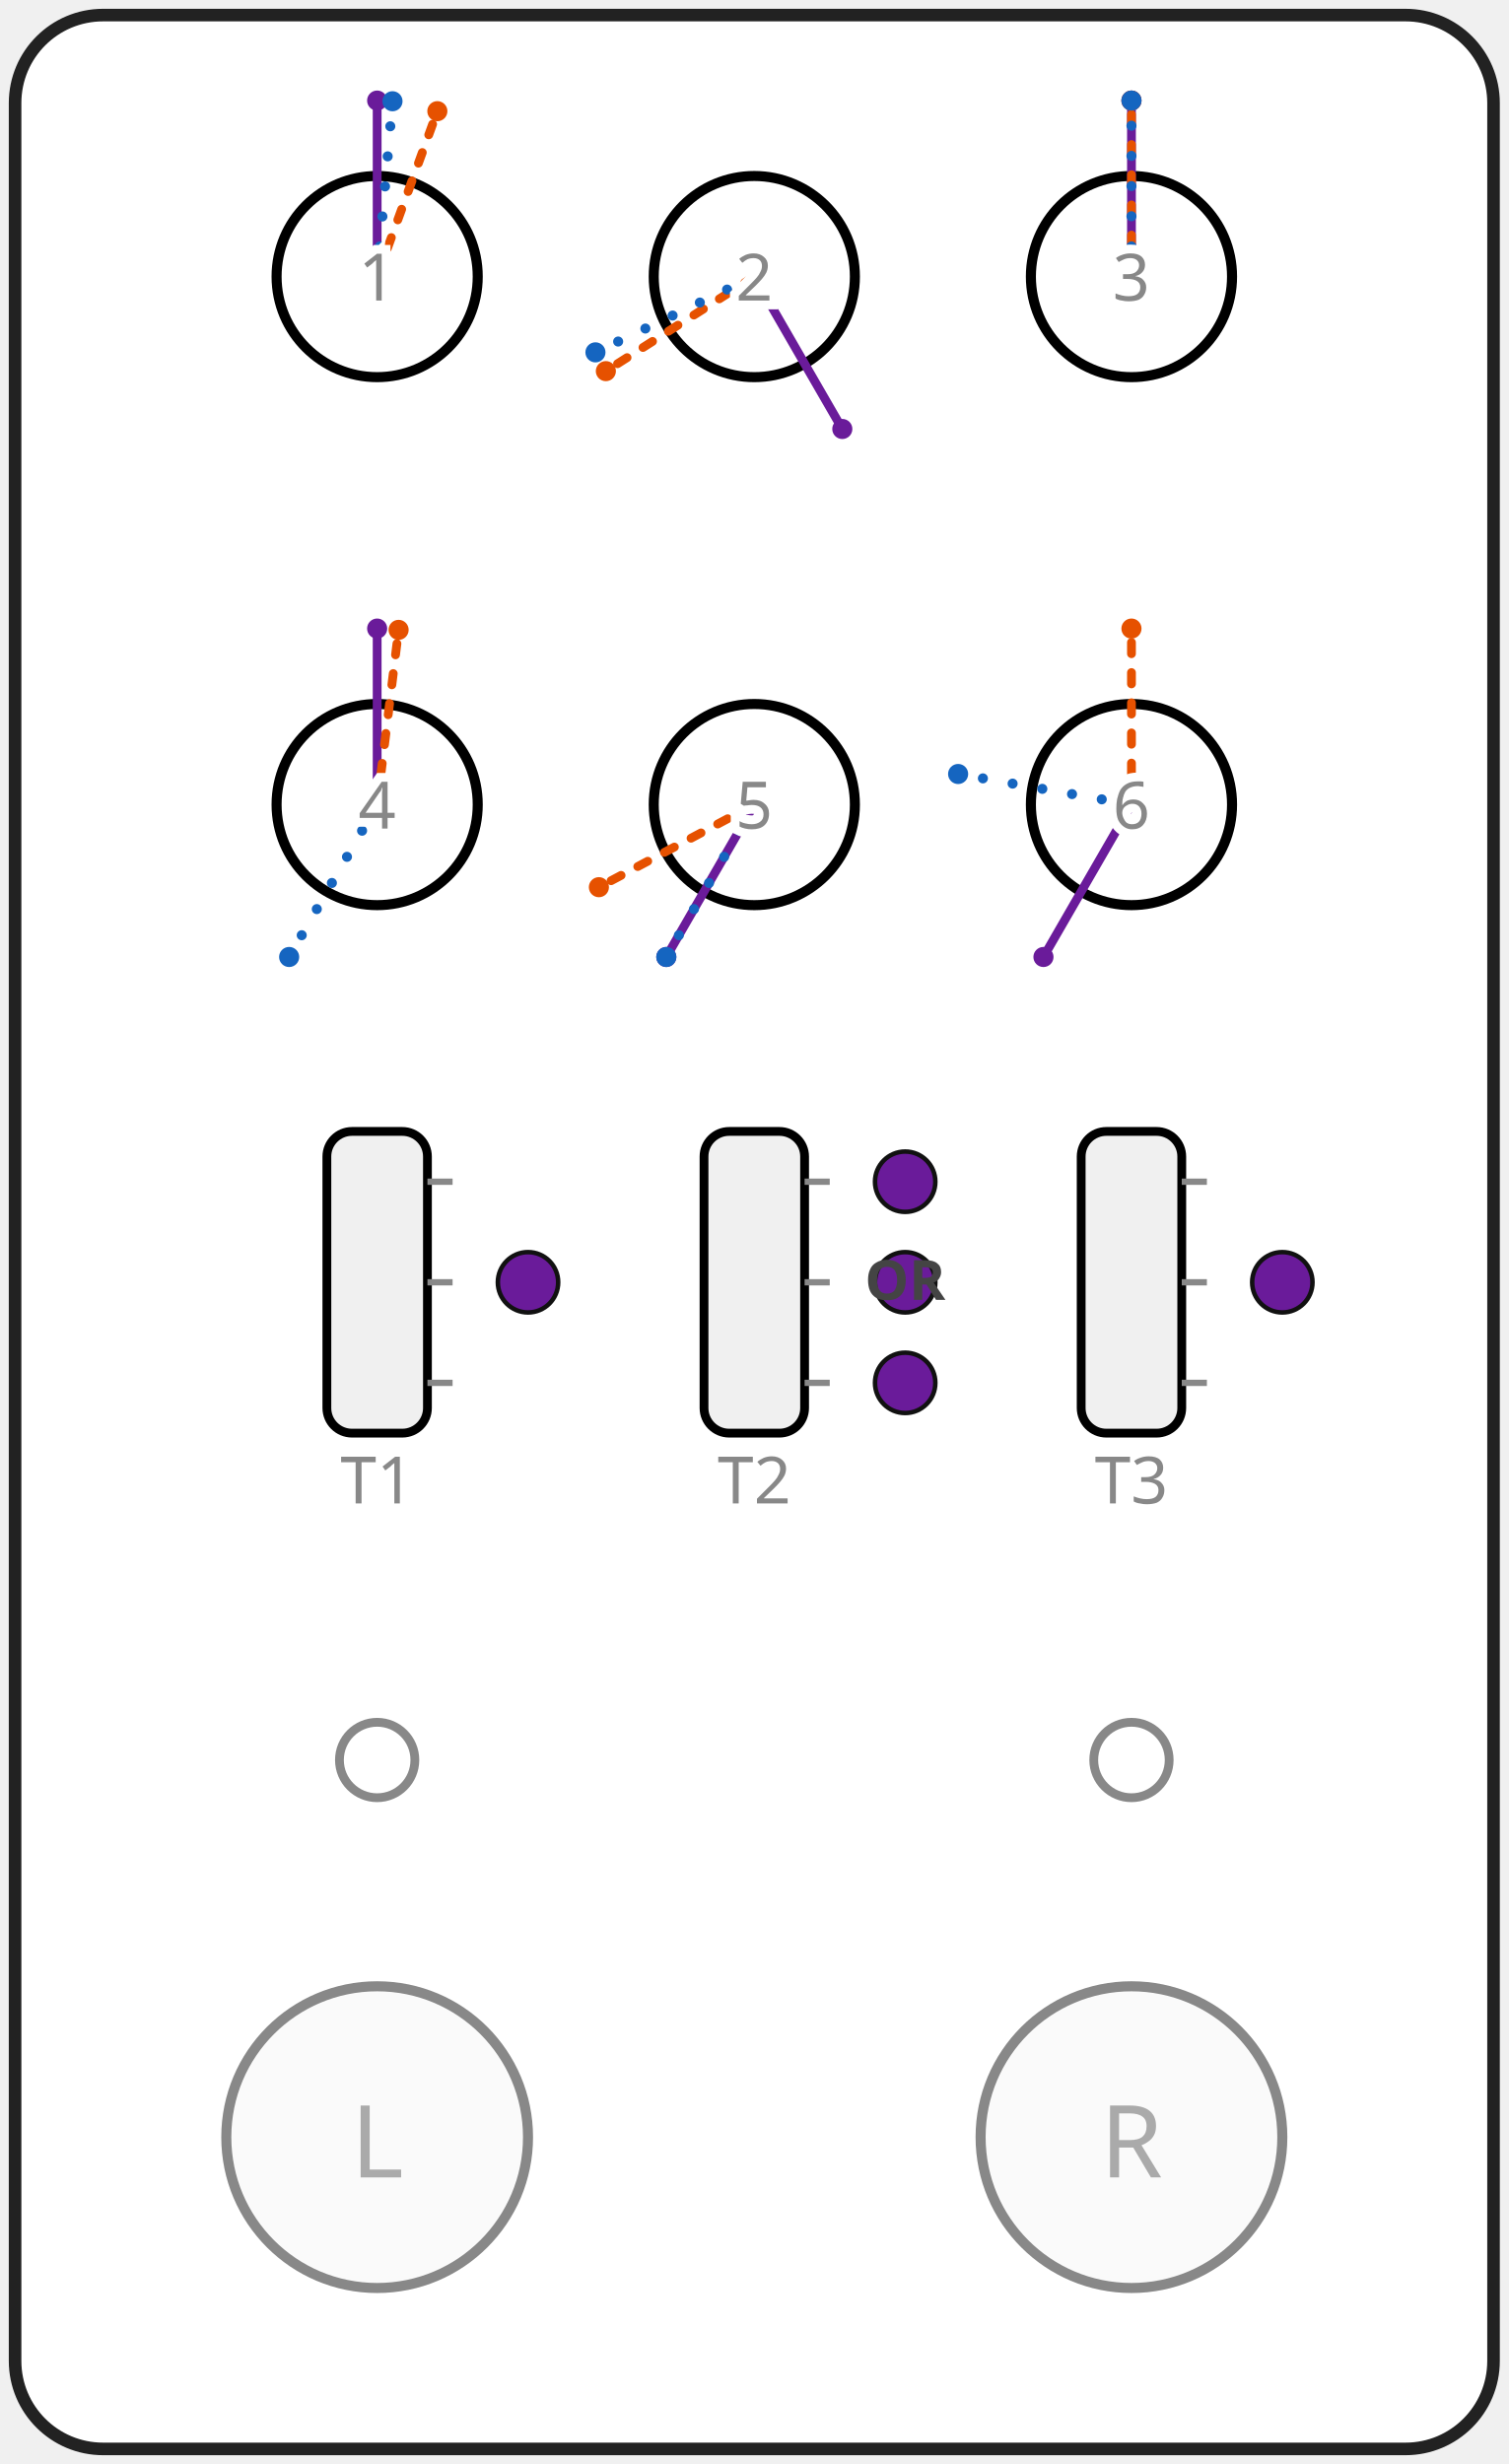
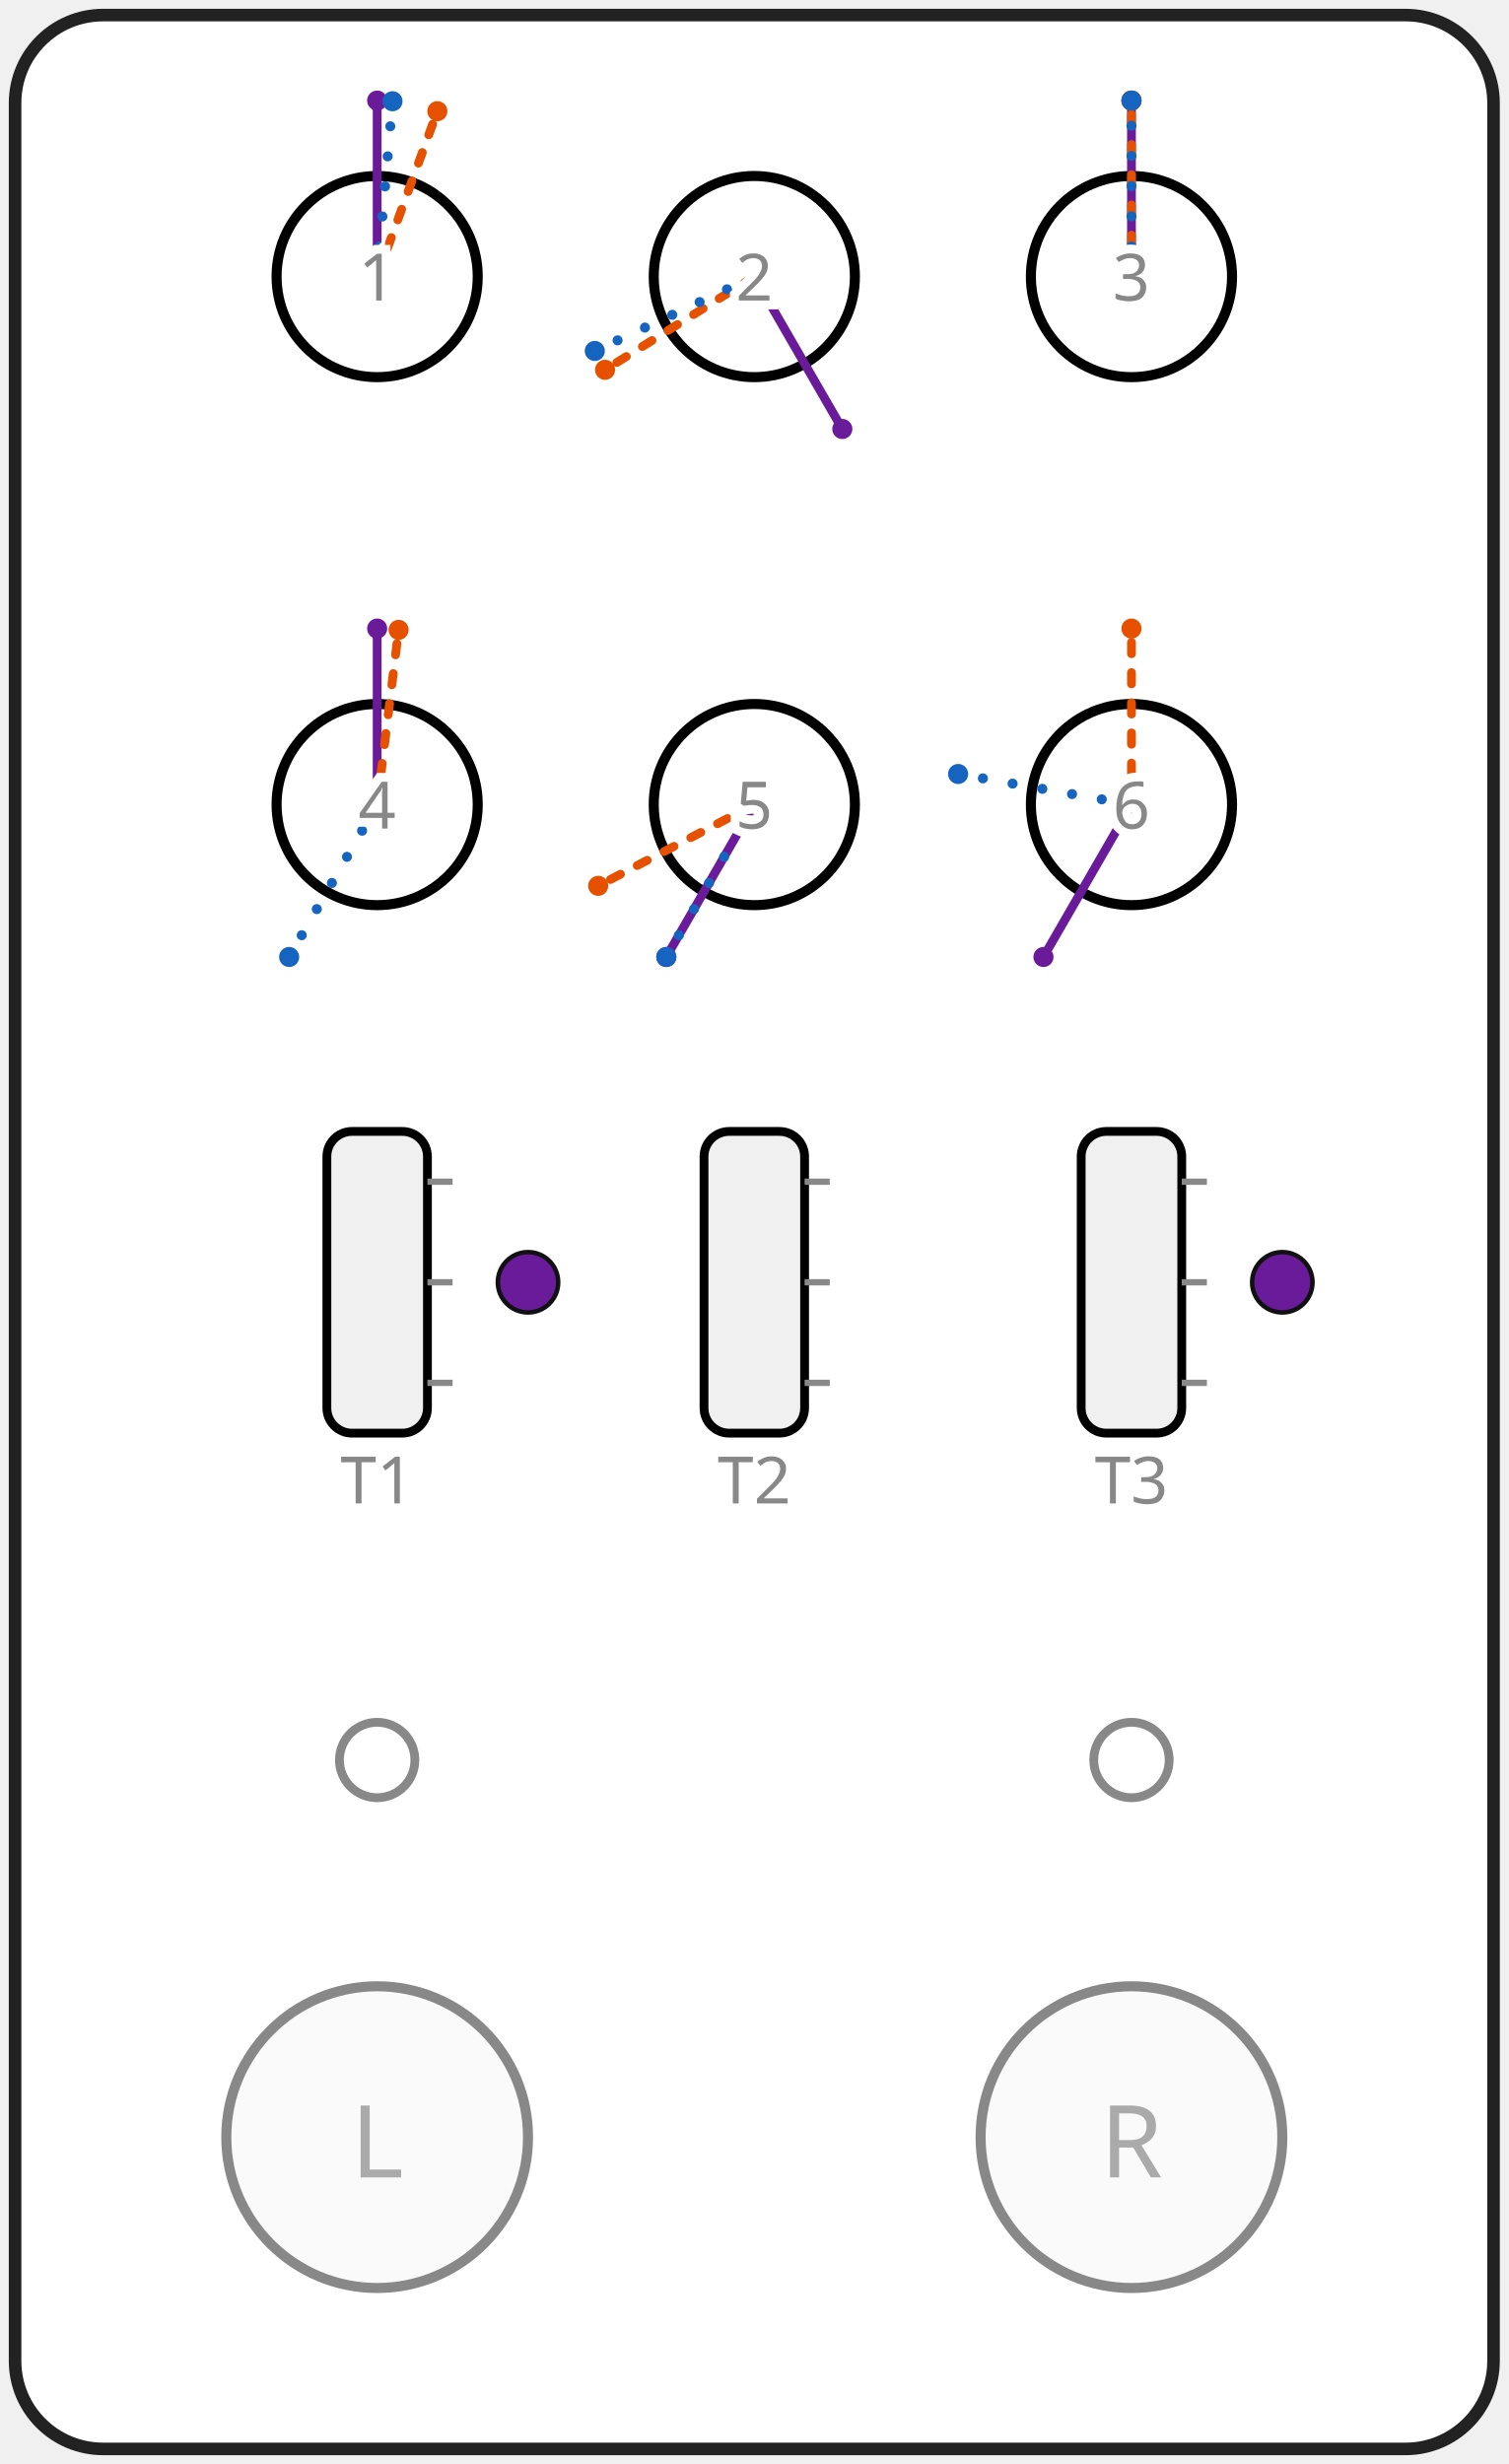
<svg xmlns="http://www.w3.org/2000/svg" viewBox="0 0 60 98" width="60mm" height="98mm">
-   <style>text.kn{font-family:sans-serif;font-size:2.6px;text-anchor:middle;fill:#888;stroke:#fff;stroke-width:0.7;paint-order:stroke fill}text.fs{font-family:sans-serif;font-size:4px;text-anchor:middle;fill:#aaa}text.orlab{font-family:sans-serif;font-size:2.2px;font-weight:bold;text-anchor:middle;fill:#444}</style>
+   <style>text.kn{font-family:sans-serif;font-size:2.6px;text-anchor:middle;fill:#888;stroke:#fff;stroke-width:0.7;paint-order:stroke fill}text.fs{font-family:sans-serif;font-size:4px;text-anchor:middle;fill:#aaa}</style>
  <rect x="0.6" y="0.6" width="58.8" height="96.8" rx="3.5" fill="#fff" stroke="#222" stroke-width="0.5" />
  <g>
    <circle cx="15" cy="11" r="4" fill="#fff" stroke="#000" stroke-width="0.4" />
  </g>
  <line x1="15" y1="11" x2="15.000" y2="4.000" stroke="#6A1B9A" stroke-width="0.35" stroke-linecap="round" />
  <circle cx="15.000" cy="4.000" r="0.4" fill="#6A1B9A" />
  <line x1="15" y1="11" x2="17.394" y2="4.422" stroke="#E65100" stroke-width="0.35" stroke-linecap="round" stroke-dasharray="0.45 0.75" />
  <circle cx="17.394" cy="4.422" r="0.4" fill="#E65100" />
  <line x1="15" y1="11" x2="15.610" y2="4.027" stroke="#1565C0" stroke-width="0.40" stroke-linecap="round" stroke-dasharray="0 1.2" />
  <circle cx="15.610" cy="4.027" r="0.4" fill="#1565C0" />
  <text x="15" y="11.95" class="kn">1</text>
  <g>
    <circle cx="30" cy="11" r="4" fill="#fff" stroke="#000" stroke-width="0.4" />
  </g>
  <line x1="30" y1="11" x2="33.500" y2="17.062" stroke="#6A1B9A" stroke-width="0.35" stroke-linecap="round" />
  <circle cx="33.500" cy="17.062" r="0.4" fill="#6A1B9A" />
-   <line x1="30" y1="11" x2="24.096" y2="14.761" stroke="#E65100" stroke-width="0.35" stroke-linecap="round" stroke-dasharray="0.45 0.75" />
-   <circle cx="24.096" cy="14.761" r="0.4" fill="#E65100" />
-   <line x1="30" y1="11" x2="23.682" y2="14.014" stroke="#1565C0" stroke-width="0.40" stroke-linecap="round" stroke-dasharray="0 1.2" />
-   <circle cx="23.682" cy="14.014" r="0.4" fill="#1565C0" />
+   <line x1="30" y1="11" x2="24.064" y2="14.709" stroke="#E65100" stroke-width="0.35" stroke-linecap="round" stroke-dasharray="0.45 0.75" />
+   <circle cx="24.064" cy="14.709" r="0.4" fill="#E65100" />
+   <line x1="30" y1="11" x2="23.656" y2="13.958" stroke="#1565C0" stroke-width="0.40" stroke-linecap="round" stroke-dasharray="0 1.2" />
+   <circle cx="23.656" cy="13.958" r="0.4" fill="#1565C0" />
  <text x="30" y="11.95" class="kn">2</text>
  <g>
    <circle cx="45" cy="11" r="4" fill="#fff" stroke="#000" stroke-width="0.4" />
  </g>
  <line x1="45" y1="11" x2="45.000" y2="4.000" stroke="#6A1B9A" stroke-width="0.35" stroke-linecap="round" />
  <circle cx="45.000" cy="4.000" r="0.4" fill="#6A1B9A" />
  <line x1="45" y1="11" x2="45.000" y2="4.000" stroke="#E65100" stroke-width="0.35" stroke-linecap="round" stroke-dasharray="0.45 0.75" />
  <circle cx="45.000" cy="4.000" r="0.4" fill="#E65100" />
  <line x1="45" y1="11" x2="45.000" y2="4.000" stroke="#1565C0" stroke-width="0.40" stroke-linecap="round" stroke-dasharray="0 1.2" />
  <circle cx="45.000" cy="4.000" r="0.4" fill="#1565C0" />
  <text x="45" y="11.95" class="kn">3</text>
  <g>
    <circle cx="15" cy="32" r="4" fill="#fff" stroke="#000" stroke-width="0.4" />
  </g>
  <line x1="15" y1="32" x2="15.000" y2="25.000" stroke="#6A1B9A" stroke-width="0.35" stroke-linecap="round" />
  <circle cx="15.000" cy="25.000" r="0.4" fill="#6A1B9A" />
  <line x1="15" y1="32" x2="15.853" y2="25.052" stroke="#E65100" stroke-width="0.35" stroke-linecap="round" stroke-dasharray="0.45 0.75" />
  <circle cx="15.853" cy="25.052" r="0.4" fill="#E65100" />
  <line x1="15" y1="32" x2="11.500" y2="38.062" stroke="#1565C0" stroke-width="0.40" stroke-linecap="round" stroke-dasharray="0 1.2" />
  <circle cx="11.500" cy="38.062" r="0.4" fill="#1565C0" />
  <text x="15" y="32.95" class="kn">4</text>
  <g>
    <circle cx="30" cy="32" r="4" fill="#fff" stroke="#000" stroke-width="0.4" />
  </g>
  <line x1="30" y1="32" x2="26.500" y2="38.062" stroke="#6A1B9A" stroke-width="0.35" stroke-linecap="round" />
  <circle cx="26.500" cy="38.062" r="0.4" fill="#6A1B9A" />
-   <line x1="30" y1="32" x2="23.819" y2="35.286" stroke="#E65100" stroke-width="0.35" stroke-linecap="round" stroke-dasharray="0.45 0.75" />
-   <circle cx="23.819" cy="35.286" r="0.4" fill="#E65100" />
+   <line x1="30" y1="32" x2="23.791" y2="35.232" stroke="#E65100" stroke-width="0.35" stroke-linecap="round" stroke-dasharray="0.45 0.75" />
+   <circle cx="23.791" cy="35.232" r="0.4" fill="#E65100" />
  <line x1="30" y1="32" x2="26.500" y2="38.062" stroke="#1565C0" stroke-width="0.40" stroke-linecap="round" stroke-dasharray="0 1.2" />
  <circle cx="26.500" cy="38.062" r="0.4" fill="#1565C0" />
  <text x="30" y="32.95" class="kn">5</text>
  <g>
    <circle cx="45" cy="32" r="4" fill="#fff" stroke="#000" stroke-width="0.4" />
  </g>
  <line x1="45" y1="32" x2="41.500" y2="38.062" stroke="#6A1B9A" stroke-width="0.35" stroke-linecap="round" />
  <circle cx="41.500" cy="38.062" r="0.4" fill="#6A1B9A" />
  <line x1="45" y1="32" x2="45.000" y2="25.000" stroke="#E65100" stroke-width="0.35" stroke-linecap="round" stroke-dasharray="0.45 0.75" />
  <circle cx="45.000" cy="25.000" r="0.4" fill="#E65100" />
  <line x1="45" y1="32" x2="38.106" y2="30.784" stroke="#1565C0" stroke-width="0.40" stroke-linecap="round" stroke-dasharray="0 1.2" />
  <circle cx="38.106" cy="30.784" r="0.4" fill="#1565C0" />
  <text x="45" y="32.95" class="kn">6</text>
  <rect x="13" y="45" width="4" height="12" rx="1" fill="#f0f0f0" stroke="#000" stroke-width="0.35" />
  <line x1="17" y1="47" x2="18" y2="47" stroke="#888" stroke-width="0.25" />
  <line x1="17" y1="51" x2="18" y2="51" stroke="#888" stroke-width="0.25" />
  <line x1="17" y1="55" x2="18" y2="55" stroke="#888" stroke-width="0.25" />
  <text x="15" y="59.8" class="kn">T1</text>
  <circle cx="21.000" cy="51.000" r="1.20" fill="#6A1B9A" stroke="#111" stroke-width="0.18" />
  <rect x="28" y="45" width="4" height="12" rx="1" fill="#f0f0f0" stroke="#000" stroke-width="0.35" />
  <line x1="32" y1="47" x2="33" y2="47" stroke="#888" stroke-width="0.25" />
  <line x1="32" y1="51" x2="33" y2="51" stroke="#888" stroke-width="0.25" />
  <line x1="32" y1="55" x2="33" y2="55" stroke="#888" stroke-width="0.25" />
  <text x="30" y="59.8" class="kn">T2</text>
-   <circle cx="36.000" cy="47.000" r="1.20" fill="#6A1B9A" stroke="#111" stroke-width="0.18" />
-   <circle cx="36.000" cy="51.000" r="1.20" fill="#6A1B9A" stroke="#111" stroke-width="0.18" />
-   <circle cx="36.000" cy="55.000" r="1.20" fill="#6A1B9A" stroke="#111" stroke-width="0.18" />
-   <text x="36.00" y="51.70" class="orlab">OR</text>
  <rect x="43" y="45" width="4" height="12" rx="1" fill="#f0f0f0" stroke="#000" stroke-width="0.35" />
  <line x1="47" y1="47" x2="48" y2="47" stroke="#888" stroke-width="0.25" />
  <line x1="47" y1="51" x2="48" y2="51" stroke="#888" stroke-width="0.25" />
  <line x1="47" y1="55" x2="48" y2="55" stroke="#888" stroke-width="0.25" />
  <text x="45" y="59.8" class="kn">T3</text>
  <circle cx="51.000" cy="51.000" r="1.20" fill="#6A1B9A" stroke="#111" stroke-width="0.18" />
  <circle cx="15" cy="70" r="1.5" fill="#fff" stroke="#888" stroke-width="0.35" />
  <circle cx="45" cy="70" r="1.5" fill="#fff" stroke="#888" stroke-width="0.35" />
  <circle cx="15" cy="85" r="6" fill="#fafafa" stroke="#888" stroke-width="0.4" />
  <text x="15" y="86.6" class="fs">L</text>
  <circle cx="45" cy="85" r="6" fill="#fafafa" stroke="#888" stroke-width="0.4" />
  <text x="45" y="86.6" class="fs">R</text>
</svg>
